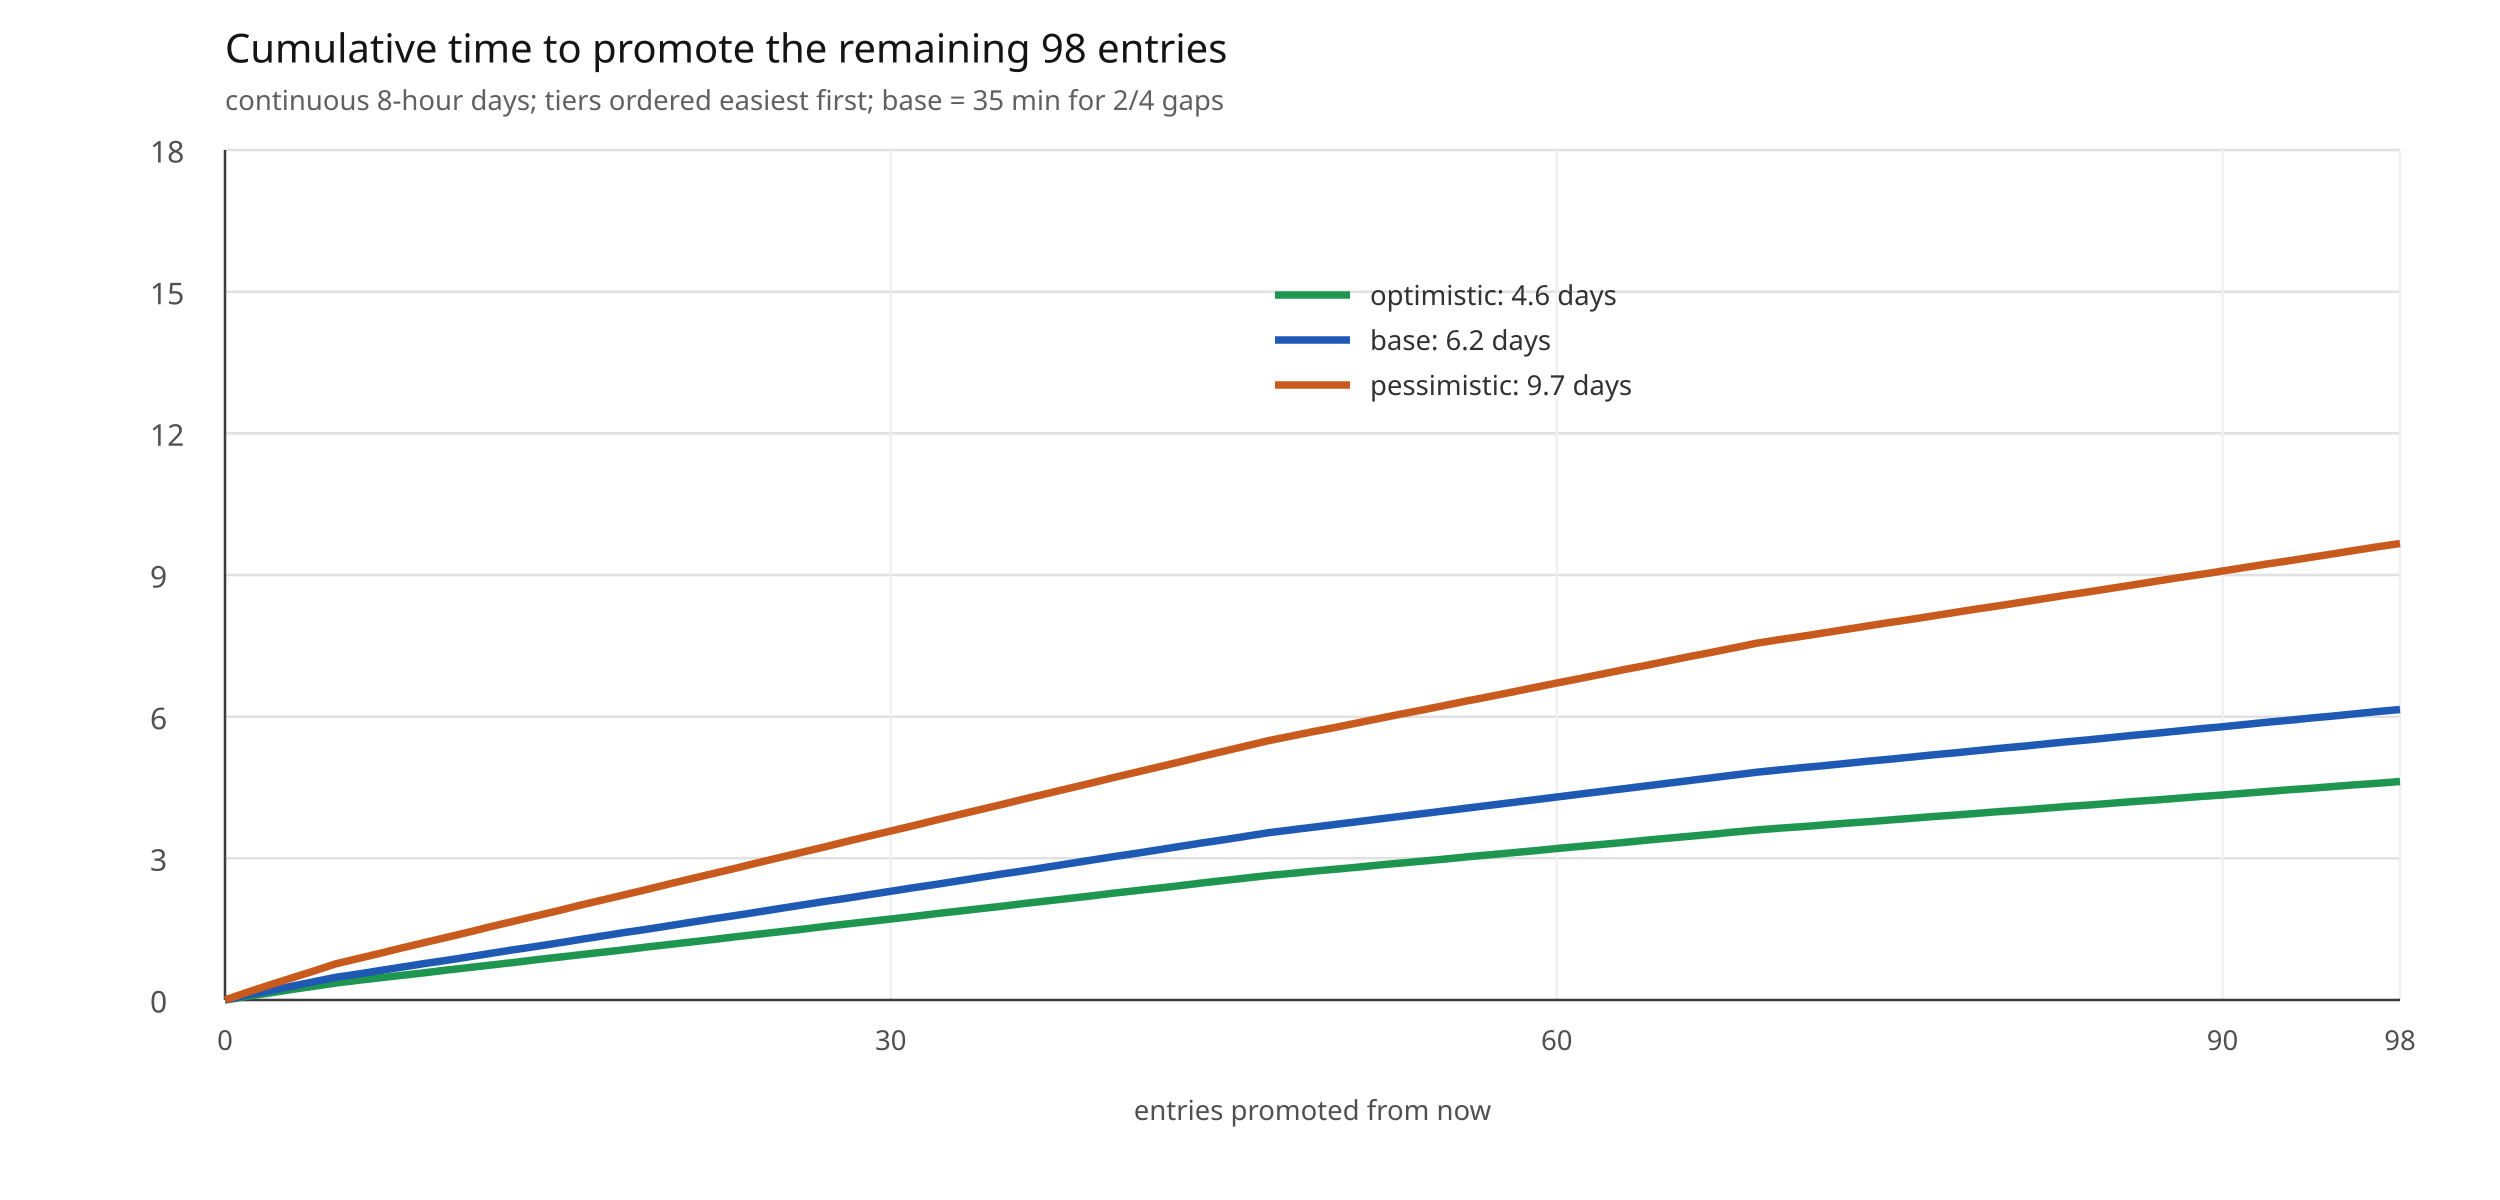
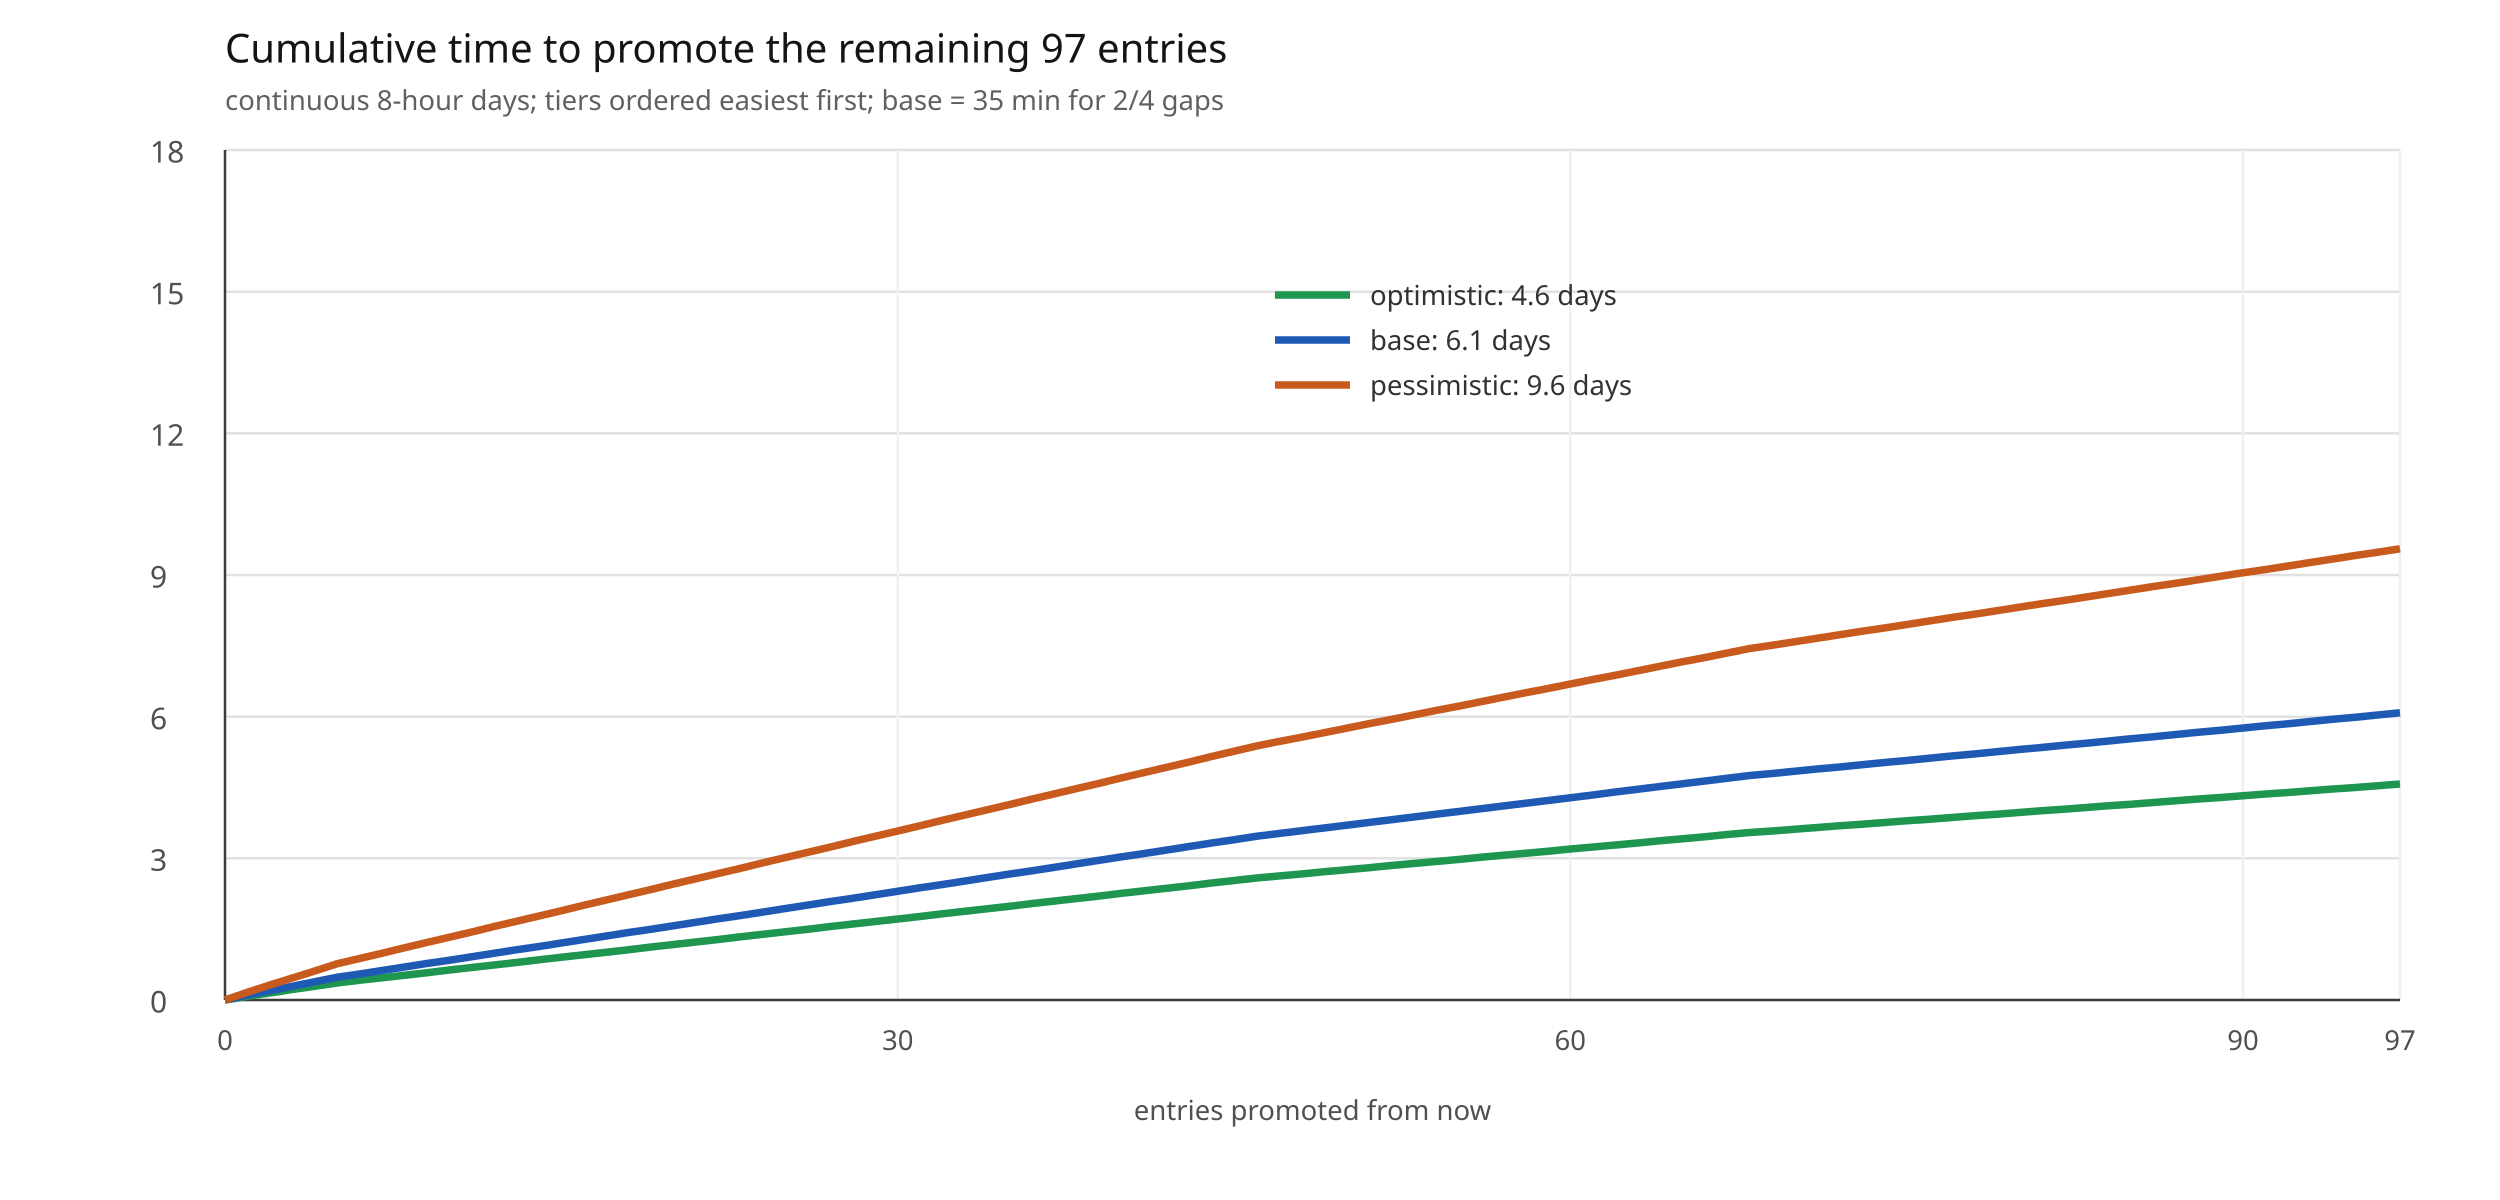
<svg xmlns="http://www.w3.org/2000/svg" width="1000" height="480" viewBox="0 0 1000 480">
  <rect width="100%" height="100%" fill="white" />
  <line x1="90" y1="400.0" x2="960" y2="400.0" stroke="#e1e1e1" />
  <text x="60" y="405.0" font-family="Verdana" font-size="12" fill="#505050">0</text>
  <line x1="90" y1="343.3" x2="960" y2="343.3" stroke="#e1e1e1" />
  <text x="60" y="348.3" font-family="Verdana" font-size="12" fill="#505050">3</text>
  <line x1="90" y1="286.7" x2="960" y2="286.7" stroke="#e1e1e1" />
  <text x="60" y="291.7" font-family="Verdana" font-size="12" fill="#505050">6</text>
  <line x1="90" y1="230.0" x2="960" y2="230.0" stroke="#e1e1e1" />
  <text x="60" y="235.0" font-family="Verdana" font-size="12" fill="#505050">9</text>
  <line x1="90" y1="173.3" x2="960" y2="173.3" stroke="#e1e1e1" />
  <text x="60" y="178.3" font-family="Verdana" font-size="12" fill="#505050">12</text>
  <line x1="90" y1="116.7" x2="960" y2="116.7" stroke="#e1e1e1" />
  <text x="60" y="121.7" font-family="Verdana" font-size="12" fill="#505050">15</text>
  <line x1="90" y1="60.0" x2="960" y2="60.0" stroke="#e1e1e1" />
  <text x="60" y="65.0" font-family="Verdana" font-size="12" fill="#505050">18</text>
  <line x1="90.0" y1="60" x2="90.0" y2="400" stroke="#f0f0f0" />
  <text x="90.0" y="420" text-anchor="middle" font-family="Verdana" font-size="11" fill="#505050">0</text>
-   <line x1="356.3" y1="60" x2="356.3" y2="400" stroke="#f0f0f0" />
-   <text x="356.3" y="420" text-anchor="middle" font-family="Verdana" font-size="11" fill="#505050">30</text>
-   <line x1="622.7" y1="60" x2="622.7" y2="400" stroke="#f0f0f0" />
-   <text x="622.7" y="420" text-anchor="middle" font-family="Verdana" font-size="11" fill="#505050">60</text>
-   <line x1="889.0" y1="60" x2="889.0" y2="400" stroke="#f0f0f0" />
-   <text x="889.0" y="420" text-anchor="middle" font-family="Verdana" font-size="11" fill="#505050">90</text>
+   <line x1="359.1" y1="60" x2="359.1" y2="400" stroke="#f0f0f0" />
+   <text x="359.1" y="420" text-anchor="middle" font-family="Verdana" font-size="11" fill="#505050">30</text>
+   <line x1="628.1" y1="60" x2="628.1" y2="400" stroke="#f0f0f0" />
+   <text x="628.1" y="420" text-anchor="middle" font-family="Verdana" font-size="11" fill="#505050">60</text>
+   <line x1="897.2" y1="60" x2="897.2" y2="400" stroke="#f0f0f0" />
+   <text x="897.2" y="420" text-anchor="middle" font-family="Verdana" font-size="11" fill="#505050">90</text>
  <line x1="960.0" y1="60" x2="960.0" y2="400" stroke="#f0f0f0" />
-   <text x="960.0" y="420" text-anchor="middle" font-family="Verdana" font-size="11" fill="#505050">98</text>
+   <text x="960.0" y="420" text-anchor="middle" font-family="Verdana" font-size="11" fill="#505050">97</text>
  <line x1="90" y1="60" x2="90" y2="400" stroke="#3c3c3c" />
  <line x1="90" y1="400" x2="960" y2="400" stroke="#3c3c3c" />
-   <polyline points="90.0,400.0 98.9,398.5 107.8,397.2 116.6,395.8 125.5,394.5 134.4,393.2 143.3,392.1 152.1,391.1 161.0,390.1 169.9,389.1 178.8,388.0 187.7,387.0 196.5,386.0 205.4,385.0 214.3,383.9 223.2,382.9 232.0,381.9 240.9,380.9 249.8,379.9 258.7,378.8 267.6,377.8 276.4,376.8 285.3,375.8 294.2,374.7 303.1,373.7 311.9,372.7 320.8,371.7 329.7,370.6 338.6,369.6 347.4,368.6 356.3,367.6 365.2,366.6 374.1,365.5 383.0,364.5 391.8,363.5 400.7,362.5 409.6,361.4 418.5,360.4 427.3,359.4 436.2,358.4 445.1,357.3 454.0,356.3 462.9,355.3 471.7,354.3 480.6,353.2 489.5,352.2 498.4,351.2 507.2,350.2 516.1,349.4 525.0,348.5 533.9,347.7 542.8,346.9 551.6,346.0 560.5,345.2 569.4,344.4 578.3,343.6 587.1,342.7 596.0,341.9 604.9,341.1 613.8,340.3 622.7,339.4 631.5,338.6 640.4,337.8 649.3,337.0 658.2,336.1 667.0,335.3 675.9,334.5 684.8,333.7 693.7,332.8 702.6,332.0 711.4,331.3 720.3,330.7 729.2,330.0 738.1,329.3 746.9,328.7 755.8,328.0 764.7,327.3 773.6,326.6 782.4,326.0 791.3,325.3 800.2,324.6 809.1,324.0 818.0,323.3 826.8,322.6 835.7,322.0 844.6,321.3 853.5,320.6 862.3,320.0 871.2,319.3 880.1,318.6 889.0,318.0 897.9,317.3 906.7,316.6 915.6,315.9 924.5,315.3 933.4,314.6 942.2,313.9 951.1,313.3 960.0,312.6" fill="none" stroke="#1e9650" stroke-width="3" />
+   <polyline points="90.0,400.0 99.0,398.5 107.9,397.2 116.9,395.8 125.9,394.5 134.8,393.2 143.8,392.1 152.8,391.1 161.8,390.1 170.7,389.1 179.7,388.0 188.7,387.0 197.6,386.0 206.6,385.0 215.6,383.9 224.5,382.9 233.5,381.9 242.5,380.9 251.4,379.9 260.4,378.8 269.4,377.8 278.4,376.8 287.3,375.8 296.3,374.7 305.3,373.7 314.2,372.7 323.2,371.7 332.2,370.6 341.1,369.6 350.1,368.6 359.1,367.6 368.0,366.6 377.0,365.5 386.0,364.5 394.9,363.5 403.9,362.5 412.9,361.4 421.9,360.4 430.8,359.4 439.8,358.4 448.8,357.3 457.7,356.3 466.7,355.3 475.7,354.3 484.6,353.2 493.6,352.2 502.6,351.2 511.5,350.4 520.5,349.6 529.5,348.7 538.5,347.9 547.4,347.1 556.4,346.2 565.4,345.4 574.3,344.6 583.3,343.8 592.3,342.9 601.2,342.1 610.2,341.3 619.2,340.5 628.1,339.6 637.1,338.8 646.1,338.0 655.1,337.2 664.0,336.3 673.0,335.5 682.0,334.7 690.9,333.8 699.9,333.0 708.9,332.4 717.8,331.7 726.8,331.0 735.8,330.3 744.7,329.7 753.7,329.0 762.7,328.3 771.6,327.7 780.6,327.0 789.6,326.3 798.6,325.7 807.5,325.0 816.5,324.3 825.5,323.7 834.4,323.0 843.4,322.3 852.4,321.7 861.3,321.0 870.3,320.3 879.3,319.6 888.2,319.0 897.2,318.3 906.2,317.6 915.2,317.0 924.1,316.3 933.1,315.6 942.1,315.0 951.0,314.3 960.0,313.6" fill="none" stroke="#1e9650" stroke-width="3" />
  <line x1="510" y1="118" x2="540" y2="118" stroke="#1e9650" stroke-width="3" />
  <text x="548" y="122" font-family="Verdana" font-size="11" fill="#323232">optimistic: 4.6 days</text>
-   <polyline points="90.0,400.0 98.9,398.0 107.8,396.3 116.6,394.5 125.5,392.7 134.4,390.9 143.3,389.6 152.1,388.2 161.0,386.8 169.9,385.4 178.8,384.1 187.7,382.7 196.5,381.3 205.4,379.9 214.3,378.6 223.2,377.2 232.0,375.8 240.9,374.4 249.8,373.0 258.7,371.7 267.6,370.3 276.4,368.9 285.3,367.5 294.2,366.2 303.1,364.8 311.9,363.4 320.8,362.0 329.7,360.6 338.6,359.3 347.4,357.9 356.3,356.5 365.2,355.1 374.1,353.8 383.0,352.4 391.8,351.0 400.7,349.6 409.6,348.3 418.5,346.9 427.3,345.5 436.2,344.1 445.1,342.7 454.0,341.4 462.9,340.0 471.7,338.6 480.6,337.2 489.5,335.9 498.4,334.5 507.2,333.1 516.1,332.0 525.0,330.9 533.9,329.8 542.8,328.7 551.6,327.6 560.5,326.5 569.4,325.4 578.3,324.3 587.1,323.2 596.0,322.1 604.9,321.0 613.8,319.9 622.7,318.8 631.5,317.7 640.4,316.6 649.3,315.5 658.2,314.4 667.0,313.3 675.9,312.2 684.8,311.1 693.7,310.0 702.6,308.9 711.4,308.0 720.3,307.1 729.2,306.3 738.1,305.4 746.9,304.5 755.8,303.7 764.7,302.8 773.6,301.9 782.4,301.1 791.3,300.2 800.2,299.3 809.1,298.5 818.0,297.6 826.8,296.7 835.7,295.9 844.6,295.0 853.5,294.1 862.3,293.3 871.2,292.4 880.1,291.5 889.0,290.7 897.9,289.8 906.7,288.9 915.6,288.1 924.5,287.2 933.4,286.4 942.2,285.5 951.1,284.6 960.0,283.8" fill="none" stroke="#1e5ab4" stroke-width="3" />
+   <polyline points="90.0,400.0 99.0,398.0 107.9,396.3 116.9,394.5 125.9,392.7 134.8,390.9 143.8,389.6 152.8,388.2 161.8,386.8 170.7,385.4 179.7,384.1 188.7,382.7 197.6,381.3 206.6,379.9 215.6,378.6 224.5,377.2 233.5,375.8 242.5,374.4 251.4,373.0 260.4,371.7 269.4,370.3 278.4,368.9 287.3,367.5 296.3,366.2 305.3,364.8 314.2,363.4 323.2,362.0 332.2,360.6 341.1,359.3 350.1,357.9 359.1,356.5 368.0,355.1 377.0,353.8 386.0,352.4 394.9,351.0 403.9,349.6 412.9,348.3 421.9,346.9 430.8,345.5 439.8,344.1 448.8,342.7 457.7,341.4 466.7,340.0 475.7,338.6 484.6,337.2 493.6,335.9 502.6,334.5 511.5,333.4 520.5,332.3 529.5,331.2 538.5,330.1 547.4,329.0 556.4,327.9 565.4,326.8 574.3,325.7 583.3,324.6 592.3,323.5 601.2,322.4 610.2,321.3 619.2,320.2 628.1,319.1 637.1,318.0 646.1,316.8 655.1,315.7 664.0,314.6 673.0,313.5 682.0,312.4 690.9,311.3 699.9,310.2 708.9,309.4 717.8,308.5 726.8,307.6 735.8,306.8 744.7,305.9 753.7,305.0 762.7,304.2 771.6,303.3 780.6,302.4 789.6,301.6 798.6,300.7 807.5,299.8 816.5,299.0 825.5,298.1 834.4,297.3 843.4,296.4 852.4,295.5 861.3,294.7 870.3,293.8 879.3,292.9 888.2,292.1 897.2,291.2 906.2,290.3 915.2,289.5 924.1,288.6 933.1,287.7 942.1,286.9 951.0,286.0 960.0,285.1" fill="none" stroke="#1e5ab4" stroke-width="3" />
  <line x1="510" y1="136" x2="540" y2="136" stroke="#1e5ab4" stroke-width="3" />
-   <text x="548" y="140" font-family="Verdana" font-size="11" fill="#323232">base: 6.2 days</text>
-   <polyline points="90.0,400.0 98.9,396.9 107.8,394.0 116.6,391.2 125.5,388.4 134.4,385.5 143.3,383.4 152.1,381.3 161.0,379.1 169.9,377.0 178.8,374.9 187.7,372.8 196.5,370.6 205.4,368.5 214.3,366.4 223.2,364.3 232.0,362.1 240.9,360.0 249.8,357.9 258.7,355.8 267.6,353.6 276.4,351.5 285.3,349.4 294.2,347.3 303.1,345.1 311.9,343.0 320.8,340.9 329.7,338.8 338.6,336.6 347.4,334.5 356.3,332.4 365.2,330.3 374.1,328.1 383.0,326.0 391.8,323.9 400.7,321.8 409.6,319.6 418.5,317.5 427.3,315.4 436.2,313.3 445.1,311.1 454.0,309.0 462.9,306.9 471.7,304.8 480.6,302.6 489.5,300.5 498.4,298.4 507.2,296.3 516.1,294.5 525.0,292.7 533.9,291.0 542.8,289.2 551.6,287.4 560.5,285.6 569.4,283.9 578.3,282.1 587.1,280.3 596.0,278.6 604.9,276.8 613.8,275.0 622.7,273.2 631.5,271.5 640.4,269.7 649.3,267.9 658.2,266.2 667.0,264.4 675.9,262.6 684.8,260.9 693.7,259.1 702.6,257.3 711.4,255.9 720.3,254.6 729.2,253.2 738.1,251.8 746.9,250.4 755.8,249.0 764.7,247.7 773.6,246.3 782.4,244.9 791.3,243.5 800.2,242.2 809.1,240.8 818.0,239.4 826.8,238.0 835.7,236.7 844.6,235.3 853.5,233.9 862.3,232.5 871.2,231.1 880.1,229.8 889.0,228.4 897.9,227.0 906.7,225.6 915.6,224.3 924.5,222.9 933.4,221.5 942.2,220.1 951.1,218.7 960.0,217.4" fill="none" stroke="#c85a1e" stroke-width="3" />
+   <text x="548" y="140" font-family="Verdana" font-size="11" fill="#323232">base: 6.1 days</text>
+   <polyline points="90.0,400.0 99.0,396.9 107.9,394.0 116.9,391.2 125.9,388.4 134.8,385.5 143.8,383.4 152.8,381.3 161.8,379.1 170.7,377.0 179.7,374.9 188.7,372.8 197.6,370.6 206.6,368.5 215.6,366.4 224.5,364.3 233.5,362.1 242.5,360.0 251.4,357.9 260.4,355.8 269.4,353.6 278.4,351.5 287.3,349.4 296.3,347.3 305.3,345.1 314.2,343.0 323.2,340.9 332.2,338.8 341.1,336.6 350.1,334.5 359.1,332.4 368.0,330.3 377.0,328.1 386.0,326.0 394.9,323.9 403.9,321.8 412.9,319.6 421.9,317.5 430.8,315.4 439.8,313.3 448.8,311.1 457.7,309.0 466.7,306.9 475.7,304.8 484.6,302.6 493.6,300.5 502.6,298.4 511.5,296.6 520.5,294.9 529.5,293.1 538.5,291.3 547.4,289.5 556.4,287.8 565.4,286.0 574.3,284.2 583.3,282.5 592.3,280.7 601.2,278.9 610.2,277.1 619.2,275.4 628.1,273.6 637.1,271.8 646.1,270.1 655.1,268.3 664.0,266.5 673.0,264.7 682.0,263.0 690.9,261.2 699.9,259.4 708.9,258.1 717.8,256.7 726.8,255.3 735.8,253.9 744.7,252.5 753.7,251.2 762.7,249.8 771.6,248.4 780.6,247.0 789.6,245.7 798.6,244.3 807.5,242.9 816.5,241.5 825.5,240.2 834.4,238.8 843.4,237.4 852.4,236.0 861.3,234.6 870.3,233.3 879.3,231.9 888.2,230.5 897.2,229.1 906.2,227.8 915.2,226.4 924.1,225.0 933.1,223.6 942.1,222.2 951.0,220.9 960.0,219.5" fill="none" stroke="#c85a1e" stroke-width="3" />
  <line x1="510" y1="154" x2="540" y2="154" stroke="#c85a1e" stroke-width="3" />
-   <text x="548" y="158" font-family="Verdana" font-size="11" fill="#323232">pessimistic: 9.7 days</text>
-   <text x="90" y="25" font-family="Verdana" font-size="16" fill="#141414">Cumulative time to promote the remaining 98 entries</text>
+   <text x="548" y="158" font-family="Verdana" font-size="11" fill="#323232">pessimistic: 9.6 days</text>
+   <text x="90" y="25" font-family="Verdana" font-size="16" fill="#141414">Cumulative time to promote the remaining 97 entries</text>
  <text x="90" y="44" font-family="Verdana" font-size="11" fill="#606060">continuous 8-hour days; tiers ordered easiest first; base = 35 min for 2/4 gaps</text>
  <text x="525.0" y="448" text-anchor="middle" font-family="Verdana" font-size="11" fill="#505050">entries promoted from now</text>
</svg>
